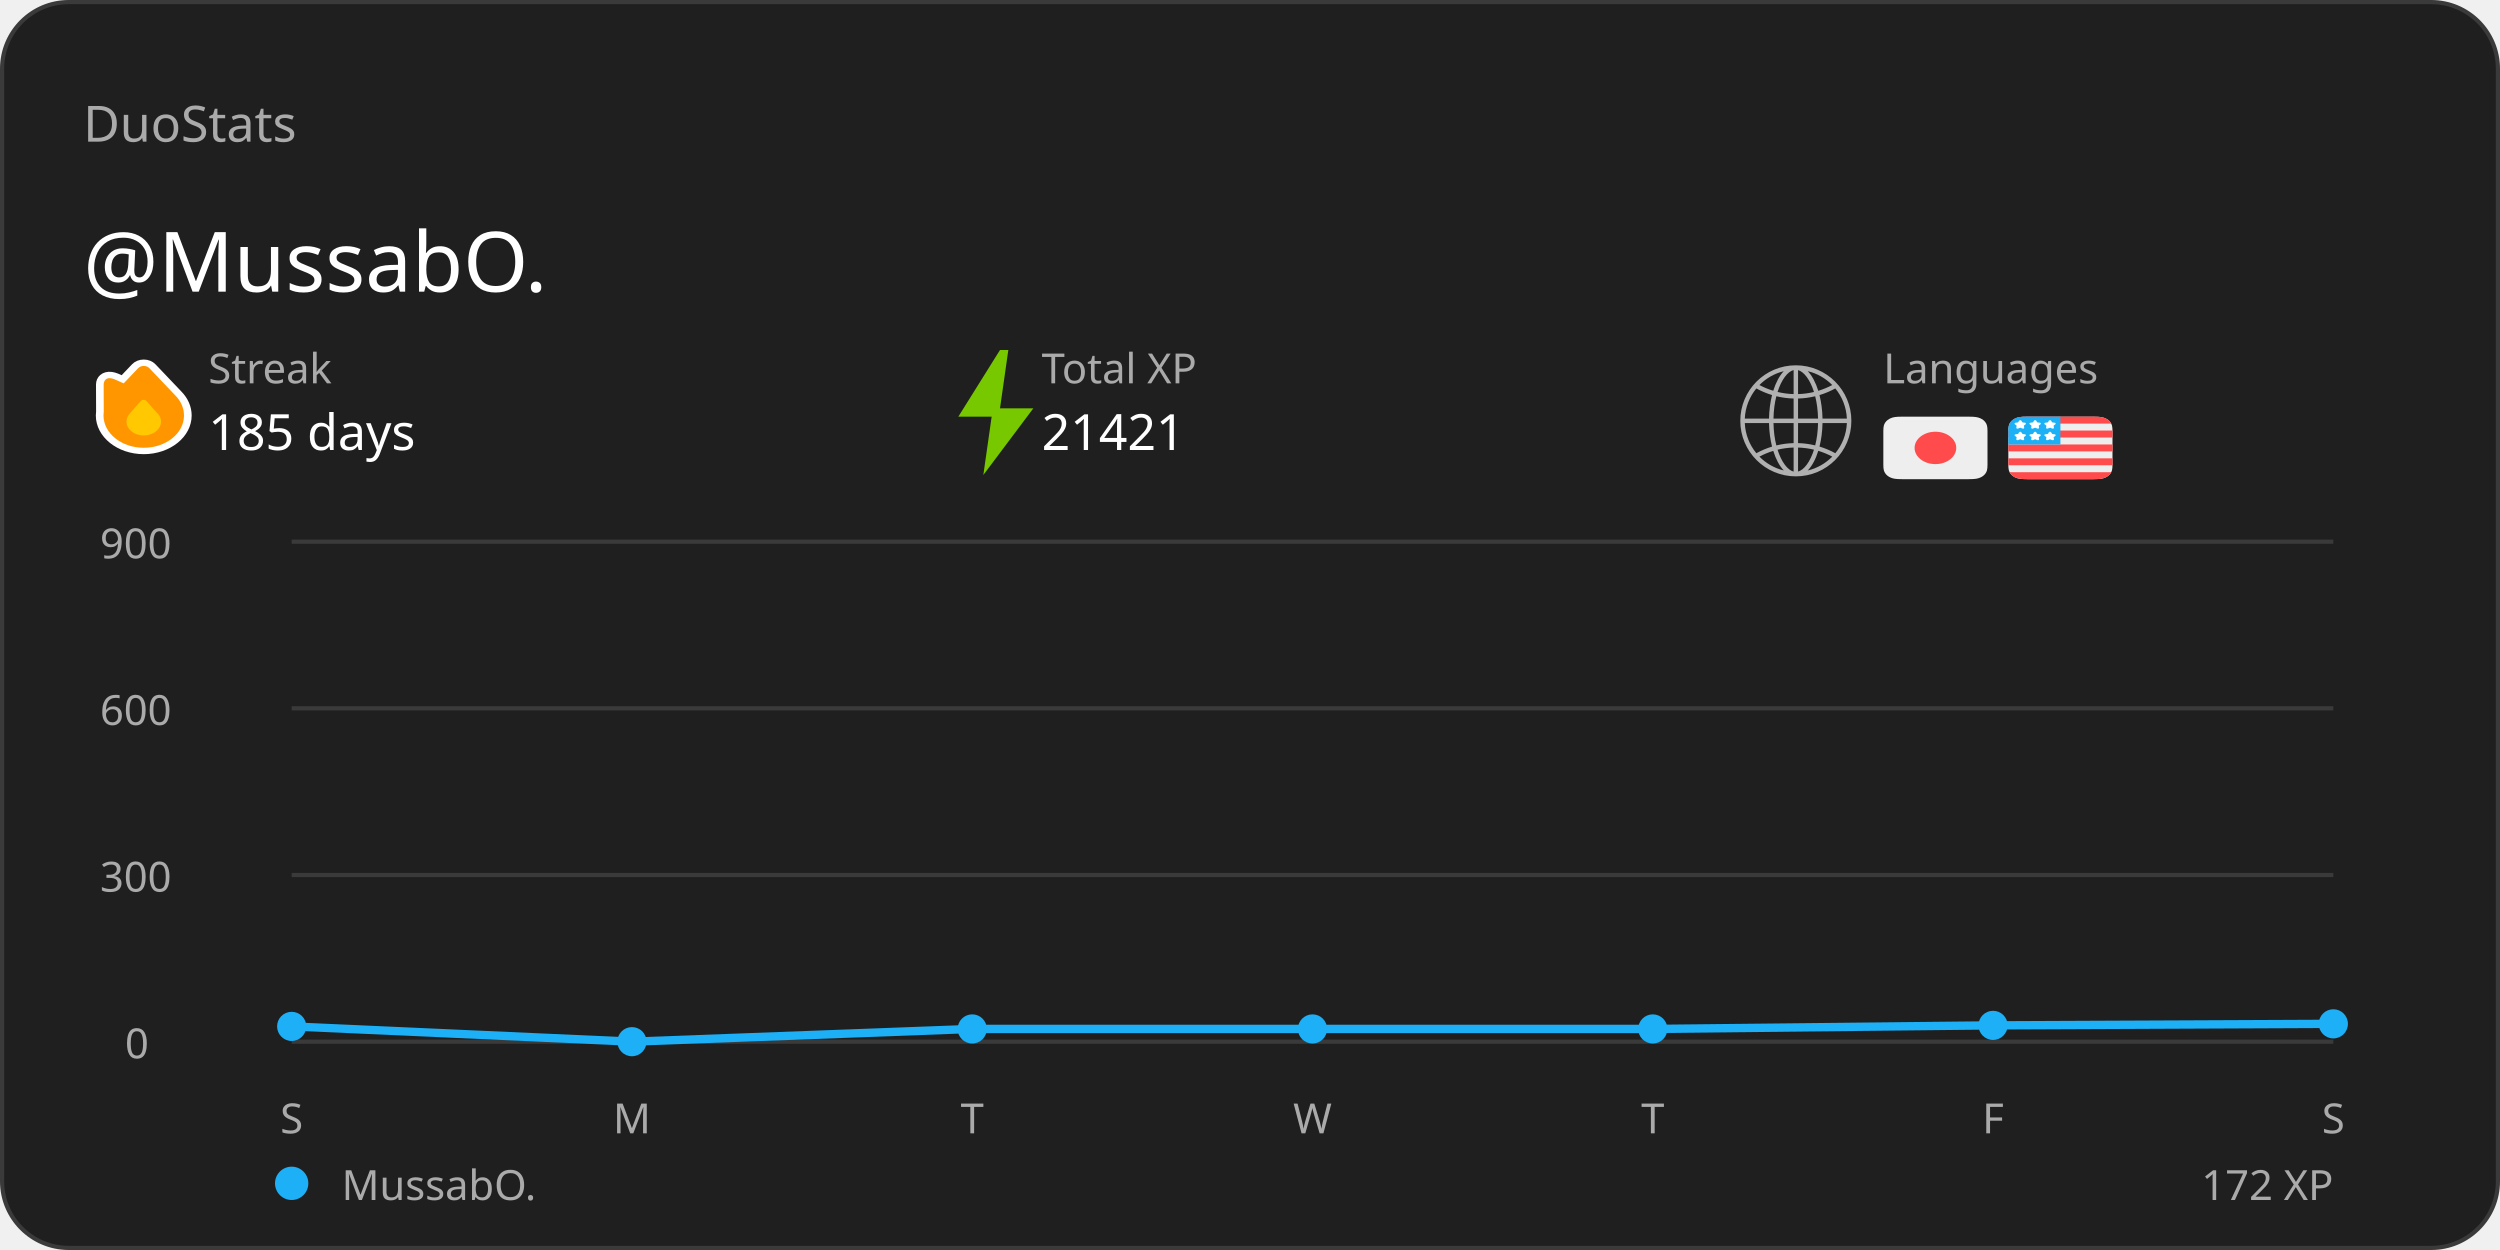
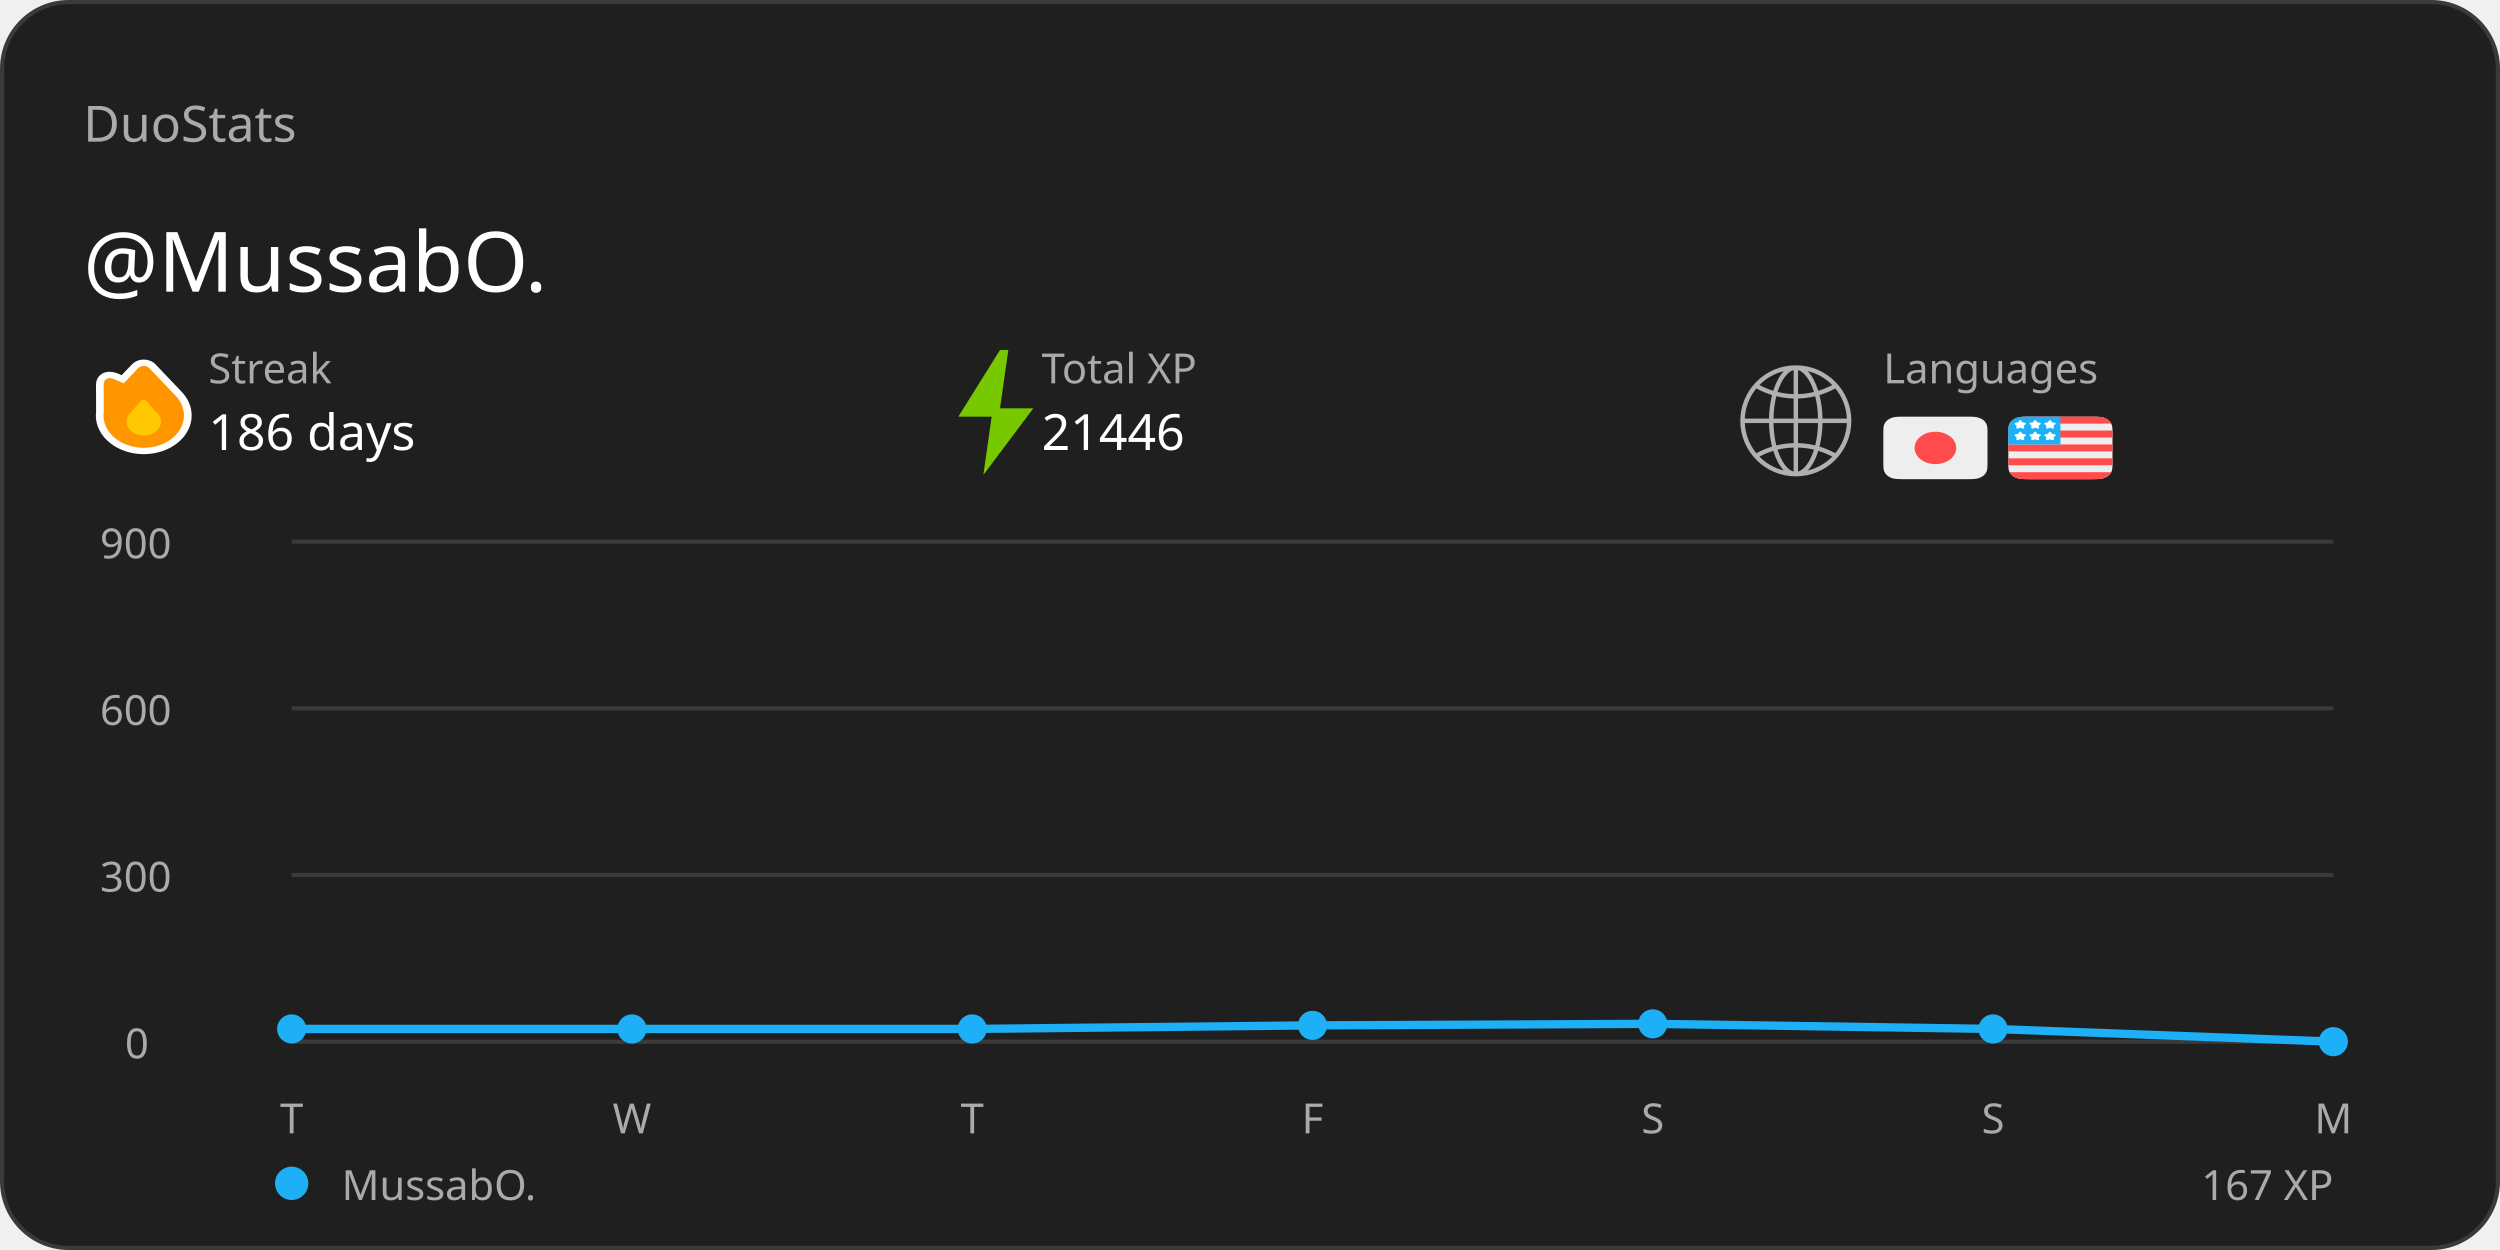
<svg xmlns="http://www.w3.org/2000/svg" width="600" height="300" viewBox="0 0 600 300">
  <rect x="0.5" y="0.5" width="599" height="299" rx="16" fill="#1F1F1F" stroke="#3A3A3A" />
  <text x="20" y="34" fill="#AAAAAA" font-size="12" font-family="DIN Round Pro, system-ui, sans-serif">DuoStats</text>
  <text x="20" y="70" fill="#FFFFFF" font-size="20" font-family="DIN Round Pro, system-ui, sans-serif">@MussabO.</text>
  <g transform="translate(23, 86) scale(0.92, 0.7666667)">
    <g id="Page-1" stroke="none" stroke-width="1" fill="none" fill-rule="evenodd">
      <g id="streak" transform="translate(1, 1)" fill-rule="nonzero">
        <g id="Group" fill="#FF9600" stroke="#FFFFFF" stroke-width="2">
          <path d="M0.068,15.675 L0.044,7.216 C0.039,5.334 1.25,3.942 3.056,4.246 C3.413,4.306 3.998,4.491 4.306,4.656 L5.997,5.561 L9.247,1.464 C9.793,0.776 10.622,0.376 11.5,0.376 C12.378,0.376 13.207,0.776 13.753,1.464 L20.523,10 C22.123,11.939 22.999,14.375 23,16.889 C23,23.034 17.843,28 11.5,28 C5.157,28 0,23.034 0,16.889 C0,16.481 0.023,16.076 0.068,15.675 Z" id="Path" />
        </g>
        <g id="Group" transform="translate(7, 11)" fill="#FFC800">
          <path d="M1.012,5.077 C1.026,5.04 1.046,5.005 1.069,4.973 L3.719,1.364 C3.893,1.127 4.17,0.987 4.464,0.987 C4.758,0.987 5.035,1.127 5.209,1.364 L7.732,4.8 C8.541,5.595 8.998,6.681 9,7.815 C9,10.208 6.985,12.148 4.5,12.148 C2.015,12.148 0,10.208 0,7.815 C0,6.776 0.38,5.823 1.012,5.077 L1.012,5.077 Z" id="Path" />
        </g>
      </g>
    </g>
  </g>
  <text x="50" y="92" fill="#AAAAAA" font-size="10" font-family="DIN Round Pro, system-ui, sans-serif">Streak</text>
-   <text x="50" y="108" fill="#FFFFFF" font-size="12" font-family="DIN Round Pro, system-ui, sans-serif">185 days</text>
+   <text x="50" y="108" fill="#FFFFFF" font-size="12" font-family="DIN Round Pro, system-ui, sans-serif">186 days</text>
  <path d="M240 84 230 100h8l-2 14 12-16h-8l2-14z" fill="#78C800" />
  <text x="250" y="92" fill="#AAAAAA" font-size="10" font-family="DIN Round Pro, system-ui, sans-serif">Total XP</text>
-   <text x="250" y="108" fill="#FFFFFF" font-size="12" font-family="DIN Round Pro, system-ui, sans-serif">21421</text>
+   <text x="250" y="108" fill="#FFFFFF" font-size="12" font-family="DIN Round Pro, system-ui, sans-serif">21446</text>
  <g transform="translate(415, 85) scale(1.0, 1.0)">
    <g id="SVGRepo_bgCarrier" stroke-width="0" />
    <g id="SVGRepo_tracerCarrier" stroke-linecap="round" stroke-linejoin="round" />
    <g id="SVGRepo_iconCarrier">
      <g id="icomoon-ignore"> </g>
      <path d="M16 2.672c-0.004 0-0.007 0-0.011 0-0.002 0-0.003 0-0.005 0-0.005 0-0.010 0.001-0.016 0.001-7.347 0.017-13.296 5.977-13.296 13.327 0 7.348 5.949 13.309 13.296 13.327 0.005 0 0.010 0.001 0.016 0.001 0.002 0 0.004 0 0.005 0 0.004 0 0.008 0 0.011 0 7.36 0 13.328-5.968 13.328-13.328s-5.968-13.328-13.328-13.328zM16.533 10.648c1.413-0.039 2.788-0.225 4.112-0.548 0.399 1.571 0.647 3.382 0.686 5.367h-4.798v-4.819zM16.533 9.582v-5.759c1.437 0.398 2.893 2.314 3.821 5.252-1.231 0.297-2.509 0.47-3.821 0.507zM15.467 3.81v5.772c-1.323-0.037-2.611-0.213-3.852-0.515 0.936-2.956 2.405-4.879 3.852-5.256zM15.467 10.647v4.82h-4.831c0.039-1.988 0.287-3.801 0.687-5.373 1.334 0.326 2.72 0.515 4.144 0.553zM9.563 15.467h-5.811c0.118-2.741 1.139-5.252 2.773-7.241 1.187 0.654 2.446 1.189 3.766 1.589-0.431 1.7-0.689 3.617-0.728 5.652zM9.563 16.533c0.039 2.034 0.297 3.951 0.728 5.651-1.319 0.401-2.579 0.936-3.766 1.59-1.635-1.989-2.656-4.5-2.773-7.241h5.811zM10.636 16.533h4.831v4.814c-1.424 0.038-2.81 0.228-4.145 0.555-0.399-1.571-0.647-3.383-0.686-5.369zM15.467 22.412v5.778c-1.448-0.378-2.919-2.303-3.854-5.263 1.241-0.302 2.53-0.478 3.854-0.515zM16.533 28.178v-5.765c1.313 0.038 2.591 0.211 3.822 0.508-0.928 2.941-2.384 4.86-3.822 5.257zM16.533 21.347v-4.814h4.798c-0.039 1.983-0.286 3.791-0.684 5.361-1.325-0.323-2.7-0.51-4.113-0.548zM22.404 16.533h5.845c-0.118 2.741-1.138 5.251-2.773 7.24-1.197-0.658-2.467-1.197-3.797-1.599 0.43-1.698 0.687-3.611 0.726-5.64zM22.404 15.467c-0.039-2.033-0.297-3.946-0.727-5.646 1.33-0.402 2.599-0.94 3.795-1.598 1.636 1.989 2.658 4.501 2.776 7.244h-5.845zM24.738 7.409c-1.061 0.564-2.18 1.031-3.35 1.385-0.623-2.005-1.498-3.642-2.533-4.717 2.27 0.545 4.297 1.719 5.883 3.332zM13.103 4.087c-1.029 1.073-1.9 2.702-2.521 4.697-1.158-0.353-2.268-0.815-3.319-1.375 1.575-1.602 3.587-2.774 5.84-3.322zM7.259 24.587c1.052-0.561 2.163-1.024 3.322-1.377 0.621 1.997 1.492 3.629 2.522 4.702-2.255-0.549-4.268-1.721-5.844-3.326zM18.855 27.922c1.036-1.075 1.911-2.712 2.535-4.721 1.17 0.355 2.29 0.82 3.351 1.387-1.586 1.614-3.614 2.791-5.886 3.334z" fill="#b0b0b0"> </path>
    </g>
  </g>
  <text x="452" y="92" fill="#AAAAAA" font-size="10" font-family="DIN Round Pro, system-ui, sans-serif">Languages</text>
  <g transform="translate(452, 100) scale(0.3571429, 0.2777778)">
    <g clip-path="url(#clip0_129_1008)">
      <path fill-rule="evenodd" clip-rule="evenodd" d="M12.563 0H57.437C61.805 0 63.389 0.455 64.987 1.309C66.584 2.163 67.837 3.416 68.691 5.013C69.545 6.61 70 8.195 70 12.563V41.437C70 45.805 69.545 47.389 68.691 48.986C67.837 50.584 66.584 51.837 64.987 52.691C63.389 53.545 61.805 54 57.437 54H12.563C8.195 54 6.61 53.545 5.013 52.691C3.416 51.837 2.163 50.584 1.309 48.986C0.455 47.389 0 45.805 0 41.437V12.563C0 8.195 0.455 6.61 1.309 5.013C2.163 3.416 3.416 2.163 5.013 1.309C6.61 0.455 8.195 0 12.563 0Z" fill="#EEEEEE" />
      <path d="M35 41C42.732 41 49 34.732 49 27C49 19.268 42.732 13 35 13C27.268 13 21 19.268 21 27C21 34.732 27.268 41 35 41Z" fill="#FF4B4B" />
    </g>
    <defs>
      <clipPath id="clip0_129_1008">
        <rect width="70" height="54" fill="white" />
      </clipPath>
    </defs>
  </g>
  <g transform="translate(482, 100) scale(0.3571429, 0.2777778)">
    <g clip-path="url(#clip0_129_593)">
      <path fill-rule="evenodd" clip-rule="evenodd" d="M12.563 0H57.437C61.805 0 63.389 0.455 64.987 1.309C66.584 2.163 67.837 3.416 68.691 5.013C69.545 6.61 70 8.195 70 12.563V41.437C70 45.805 69.545 47.389 68.691 48.986C67.837 50.584 66.584 51.837 64.987 52.691C63.389 53.545 61.805 54 57.437 54H12.563C8.195 54 6.61 53.545 5.013 52.691C3.416 51.837 2.163 50.584 1.309 48.986C0.455 47.389 0 45.805 0 41.437V12.563C0 8.195 0.455 6.61 1.309 5.013C2.163 3.416 3.416 2.163 5.013 1.309C6.61 0.455 8.195 0 12.563 0Z" fill="#EEEEEE" />
      <path fill-rule="evenodd" clip-rule="evenodd" d="M12.563 0H57.437C61.805 0 63.389 0.455 64.987 1.309C66.584 2.163 67.837 3.416 68.691 5.013C68.863 5.335 69.019 5.656 69.158 6H0.842C0.981 5.656 1.137 5.335 1.309 5.013C2.163 3.416 3.416 2.163 5.013 1.309C6.61 0.455 8.195 0 12.563 0Z" fill="#FF4B4B" />
      <path fill-rule="evenodd" clip-rule="evenodd" d="M69.997 12C69.999 12.182 70 12.37 70 12.563V18H0V12.563C0 12.37 0.001 12.182 0.003 12H69.997Z" fill="#FF4B4B" />
      <path fill-rule="evenodd" clip-rule="evenodd" d="M70 24V30H0V24H70Z" fill="#FF4B4B" />
      <path fill-rule="evenodd" clip-rule="evenodd" d="M70 41.437C70 41.63 69.999 41.818 69.997 42H0.003C0.001 41.818 0 41.63 0 41.437V36H70V41.437Z" fill="#FF4B4B" />
      <path fill-rule="evenodd" clip-rule="evenodd" d="M69.158 48C69.019 48.344 68.863 48.665 68.691 48.986C67.837 50.584 66.584 51.837 64.987 52.691C63.389 53.545 61.805 54 57.437 54H12.563C8.195 54 6.61 53.545 5.013 52.691C3.416 51.837 2.163 50.584 1.309 48.986C1.137 48.665 0.981 48.344 0.842 48H69.158Z" fill="#FF4B4B" />
      <path fill-rule="evenodd" clip-rule="evenodd" d="M12.563 0H35V24H0V12.563C0 8.195 0.455 6.61 1.309 5.013C2.163 3.416 3.416 2.163 5.013 1.309C6.61 0.455 8.195 0 12.563 0Z" fill="#1CB0F6" />
      <path d="M27.806 9.602L26.531 10.273C26.13 10.483 25.635 10.329 25.424 9.929C25.341 9.769 25.312 9.586 25.342 9.409L25.586 7.988C25.609 7.853 25.564 7.715 25.466 7.62L24.434 6.614C24.11 6.298 24.103 5.779 24.419 5.455C24.545 5.326 24.71 5.242 24.888 5.216L26.314 5.009C26.45 4.989 26.567 4.904 26.628 4.781L27.266 3.489C27.466 3.083 27.957 2.916 28.363 3.117C28.525 3.196 28.655 3.327 28.735 3.489L29.373 4.781C29.434 4.904 29.551 4.989 29.687 5.009L31.113 5.216C31.561 5.281 31.871 5.697 31.806 6.145C31.78 6.323 31.696 6.488 31.567 6.614L30.535 7.62C30.437 7.715 30.392 7.853 30.415 7.988L30.659 9.409C30.735 9.855 30.436 10.278 29.99 10.355C29.812 10.385 29.629 10.356 29.47 10.273L28.194 9.602C28.073 9.538 27.928 9.538 27.806 9.602Z" fill="white" />
      <path d="M27.806 19.602L26.531 20.273C26.13 20.483 25.635 20.329 25.424 19.929C25.341 19.769 25.312 19.587 25.342 19.409L25.586 17.988C25.609 17.853 25.564 17.715 25.466 17.62L24.434 16.614C24.11 16.298 24.103 15.779 24.419 15.455C24.545 15.326 24.71 15.242 24.888 15.216L26.314 15.009C26.45 14.989 26.567 14.904 26.628 14.781L27.266 13.489C27.466 13.083 27.957 12.916 28.363 13.117C28.525 13.196 28.655 13.327 28.735 13.489L29.373 14.781C29.434 14.904 29.551 14.989 29.687 15.009L31.113 15.216C31.561 15.281 31.871 15.697 31.806 16.145C31.78 16.323 31.696 16.488 31.567 16.614L30.535 17.62C30.437 17.715 30.392 17.853 30.415 17.988L30.659 19.409C30.735 19.855 30.436 20.278 29.99 20.355C29.812 20.385 29.629 20.356 29.47 20.273L28.194 19.602C28.073 19.538 27.928 19.538 27.806 19.602Z" fill="white" />
      <path d="M17.806 9.602L16.531 10.273C16.13 10.483 15.635 10.329 15.425 9.929C15.341 9.769 15.312 9.586 15.342 9.409L15.586 7.988C15.609 7.853 15.564 7.715 15.466 7.62L14.434 6.614C14.11 6.298 14.103 5.779 14.419 5.455C14.545 5.326 14.71 5.242 14.888 5.216L16.314 5.009C16.45 4.989 16.567 4.904 16.628 4.781L17.266 3.489C17.466 3.083 17.957 2.916 18.363 3.117C18.525 3.196 18.655 3.327 18.735 3.489L19.373 4.781C19.434 4.904 19.551 4.989 19.687 5.009L21.113 5.216C21.561 5.281 21.871 5.697 21.806 6.145C21.78 6.323 21.696 6.488 21.567 6.614L20.535 7.62C20.437 7.715 20.392 7.853 20.415 7.988L20.659 9.409C20.735 9.855 20.436 10.278 19.99 10.355C19.812 10.385 19.629 10.356 19.47 10.273L18.194 9.602C18.073 9.538 17.928 9.538 17.806 9.602Z" fill="white" />
      <path d="M17.806 19.602L16.531 20.273C16.13 20.483 15.635 20.329 15.425 19.929C15.341 19.769 15.312 19.587 15.342 19.409L15.586 17.988C15.609 17.853 15.564 17.715 15.466 17.62L14.434 16.614C14.11 16.298 14.103 15.779 14.419 15.455C14.545 15.326 14.71 15.242 14.888 15.216L16.314 15.009C16.45 14.989 16.567 14.904 16.628 14.781L17.266 13.489C17.466 13.083 17.957 12.916 18.363 13.117C18.525 13.196 18.655 13.327 18.735 13.489L19.373 14.781C19.434 14.904 19.551 14.989 19.687 15.009L21.113 15.216C21.561 15.281 21.871 15.697 21.806 16.145C21.78 16.323 21.696 16.488 21.567 16.614L20.535 17.62C20.437 17.715 20.392 17.853 20.415 17.988L20.659 19.409C20.735 19.855 20.436 20.278 19.99 20.355C19.812 20.385 19.629 20.356 19.47 20.273L18.194 19.602C18.073 19.538 17.928 19.538 17.806 19.602Z" fill="white" />
      <path d="M7.807 9.602L6.531 10.273C6.13 10.483 5.635 10.329 5.424 9.929C5.341 9.769 5.312 9.586 5.342 9.409L5.586 7.988C5.609 7.853 5.564 7.715 5.466 7.62L4.434 6.614C4.11 6.298 4.103 5.779 4.419 5.455C4.545 5.326 4.71 5.242 4.888 5.216L6.314 5.009C6.45 4.989 6.567 4.904 6.628 4.781L7.266 3.489C7.466 3.083 7.957 2.916 8.363 3.117C8.525 3.196 8.655 3.327 8.735 3.489L9.373 4.781C9.434 4.904 9.551 4.989 9.687 5.009L11.113 5.216C11.561 5.281 11.871 5.697 11.806 6.145C11.78 6.323 11.696 6.488 11.567 6.614L10.535 7.62C10.437 7.715 10.392 7.853 10.415 7.988L10.659 9.409C10.735 9.855 10.436 10.278 9.99 10.355C9.812 10.385 9.629 10.356 9.47 10.273L8.194 9.602C8.073 9.538 7.928 9.538 7.807 9.602Z" fill="white" />
      <path d="M7.807 19.602L6.531 20.273C6.13 20.483 5.635 20.329 5.424 19.929C5.341 19.769 5.312 19.587 5.342 19.409L5.586 17.988C5.609 17.853 5.564 17.715 5.466 17.62L4.434 16.614C4.11 16.298 4.103 15.779 4.419 15.455C4.545 15.326 4.71 15.242 4.888 15.216L6.314 15.009C6.45 14.989 6.567 14.904 6.628 14.781L7.266 13.489C7.466 13.083 7.957 12.916 8.363 13.117C8.525 13.196 8.655 13.327 8.735 13.489L9.373 14.781C9.434 14.904 9.551 14.989 9.687 15.009L11.113 15.216C11.561 15.281 11.871 15.697 11.806 16.145C11.78 16.323 11.696 16.488 11.567 16.614L10.535 17.62C10.437 17.715 10.392 17.853 10.415 17.988L10.659 19.409C10.735 19.855 10.436 20.278 9.99 20.355C9.812 20.385 9.629 20.356 9.47 20.273L8.194 19.602C8.073 19.538 7.928 19.538 7.807 19.602Z" fill="white" />
    </g>
    <defs>
      <clipPath id="clip0_129_593">
        <rect width="70" height="54" fill="white" />
      </clipPath>
    </defs>
  </g>
  <g stroke="#3A3A3A" stroke-width="1">
    <line x1="70" y1="250" x2="560" y2="250" />
    <line x1="70" y1="210" x2="560" y2="210" />
    <line x1="70" y1="170" x2="560" y2="170" />
    <line x1="70" y1="130" x2="560" y2="130" />
  </g>
  <g fill="#AAAAAA" font-size="10" font-family="DIN Round Pro, system-ui, sans-serif">
    <text x="30" y="254">0</text>
    <text x="24" y="214">300</text>
    <text x="24" y="174">600</text>
    <text x="24" y="134">900</text>
  </g>
-   <polyline points="70.0,246.333 151.667,250.0 233.333,246.944 315.0,246.944 396.667,246.944 478.333,246.089 560.0,245.722" fill="none" stroke="#1DB0F6" stroke-width="2" stroke-linecap="round" stroke-linejoin="round" />
-   <circle cx="70.0" cy="246.333" r="3.5" fill="#1DB0F6" />
-   <circle cx="151.667" cy="250.0" r="3.5" fill="#1DB0F6" />
+   <polyline points="70.0,246.944 151.667,246.944 233.333,246.944 315.0,246.089 396.667,245.722 478.333,246.944 560.0,250.0" fill="none" stroke="#1DB0F6" stroke-width="2" stroke-linecap="round" stroke-linejoin="round" />
+   <circle cx="70.0" cy="246.944" r="3.5" fill="#1DB0F6" />
+   <circle cx="151.667" cy="246.944" r="3.5" fill="#1DB0F6" />
  <circle cx="233.333" cy="246.944" r="3.5" fill="#1DB0F6" />
-   <circle cx="315.0" cy="246.944" r="3.5" fill="#1DB0F6" />
-   <circle cx="396.667" cy="246.944" r="3.5" fill="#1DB0F6" />
-   <circle cx="478.333" cy="246.089" r="3.5" fill="#1DB0F6" />
-   <circle cx="560.0" cy="245.722" r="3.5" fill="#1DB0F6" />
-   <text x="70.0" y="272" fill="#AAAAAA" font-size="10" text-anchor="middle" font-family="DIN Round Pro, system-ui, sans-serif">S</text>
-   <text x="151.667" y="272" fill="#AAAAAA" font-size="10" text-anchor="middle" font-family="DIN Round Pro, system-ui, sans-serif">M</text>
+   <circle cx="315.0" cy="246.089" r="3.5" fill="#1DB0F6" />
+   <circle cx="396.667" cy="245.722" r="3.5" fill="#1DB0F6" />
+   <circle cx="478.333" cy="246.944" r="3.5" fill="#1DB0F6" />
+   <circle cx="560.0" cy="250.0" r="3.5" fill="#1DB0F6" />
+   <text x="70.0" y="272" fill="#AAAAAA" font-size="10" text-anchor="middle" font-family="DIN Round Pro, system-ui, sans-serif">T</text>
+   <text x="151.667" y="272" fill="#AAAAAA" font-size="10" text-anchor="middle" font-family="DIN Round Pro, system-ui, sans-serif">W</text>
  <text x="233.333" y="272" fill="#AAAAAA" font-size="10" text-anchor="middle" font-family="DIN Round Pro, system-ui, sans-serif">T</text>
-   <text x="315.0" y="272" fill="#AAAAAA" font-size="10" text-anchor="middle" font-family="DIN Round Pro, system-ui, sans-serif">W</text>
-   <text x="396.667" y="272" fill="#AAAAAA" font-size="10" text-anchor="middle" font-family="DIN Round Pro, system-ui, sans-serif">T</text>
-   <text x="478.333" y="272" fill="#AAAAAA" font-size="10" text-anchor="middle" font-family="DIN Round Pro, system-ui, sans-serif">F</text>
-   <text x="560.0" y="272" fill="#AAAAAA" font-size="10" text-anchor="middle" font-family="DIN Round Pro, system-ui, sans-serif">S</text>
+   <text x="315.0" y="272" fill="#AAAAAA" font-size="10" text-anchor="middle" font-family="DIN Round Pro, system-ui, sans-serif">F</text>
+   <text x="396.667" y="272" fill="#AAAAAA" font-size="10" text-anchor="middle" font-family="DIN Round Pro, system-ui, sans-serif">S</text>
+   <text x="478.333" y="272" fill="#AAAAAA" font-size="10" text-anchor="middle" font-family="DIN Round Pro, system-ui, sans-serif">S</text>
+   <text x="560.0" y="272" fill="#AAAAAA" font-size="10" text-anchor="middle" font-family="DIN Round Pro, system-ui, sans-serif">M</text>
  <circle cx="70" cy="284" r="4" fill="#1DB0F6" />
  <text x="82" y="288" fill="#AAAAAA" font-size="10" font-family="DIN Round Pro, system-ui, sans-serif">MussabO.</text>
-   <text x="560" y="288" fill="#AAAAAA" font-size="10" text-anchor="end" font-family="DIN Round Pro, system-ui, sans-serif">172 XP</text>
+   <text x="560" y="288" fill="#AAAAAA" font-size="10" text-anchor="end" font-family="DIN Round Pro, system-ui, sans-serif">167 XP</text>
</svg>
